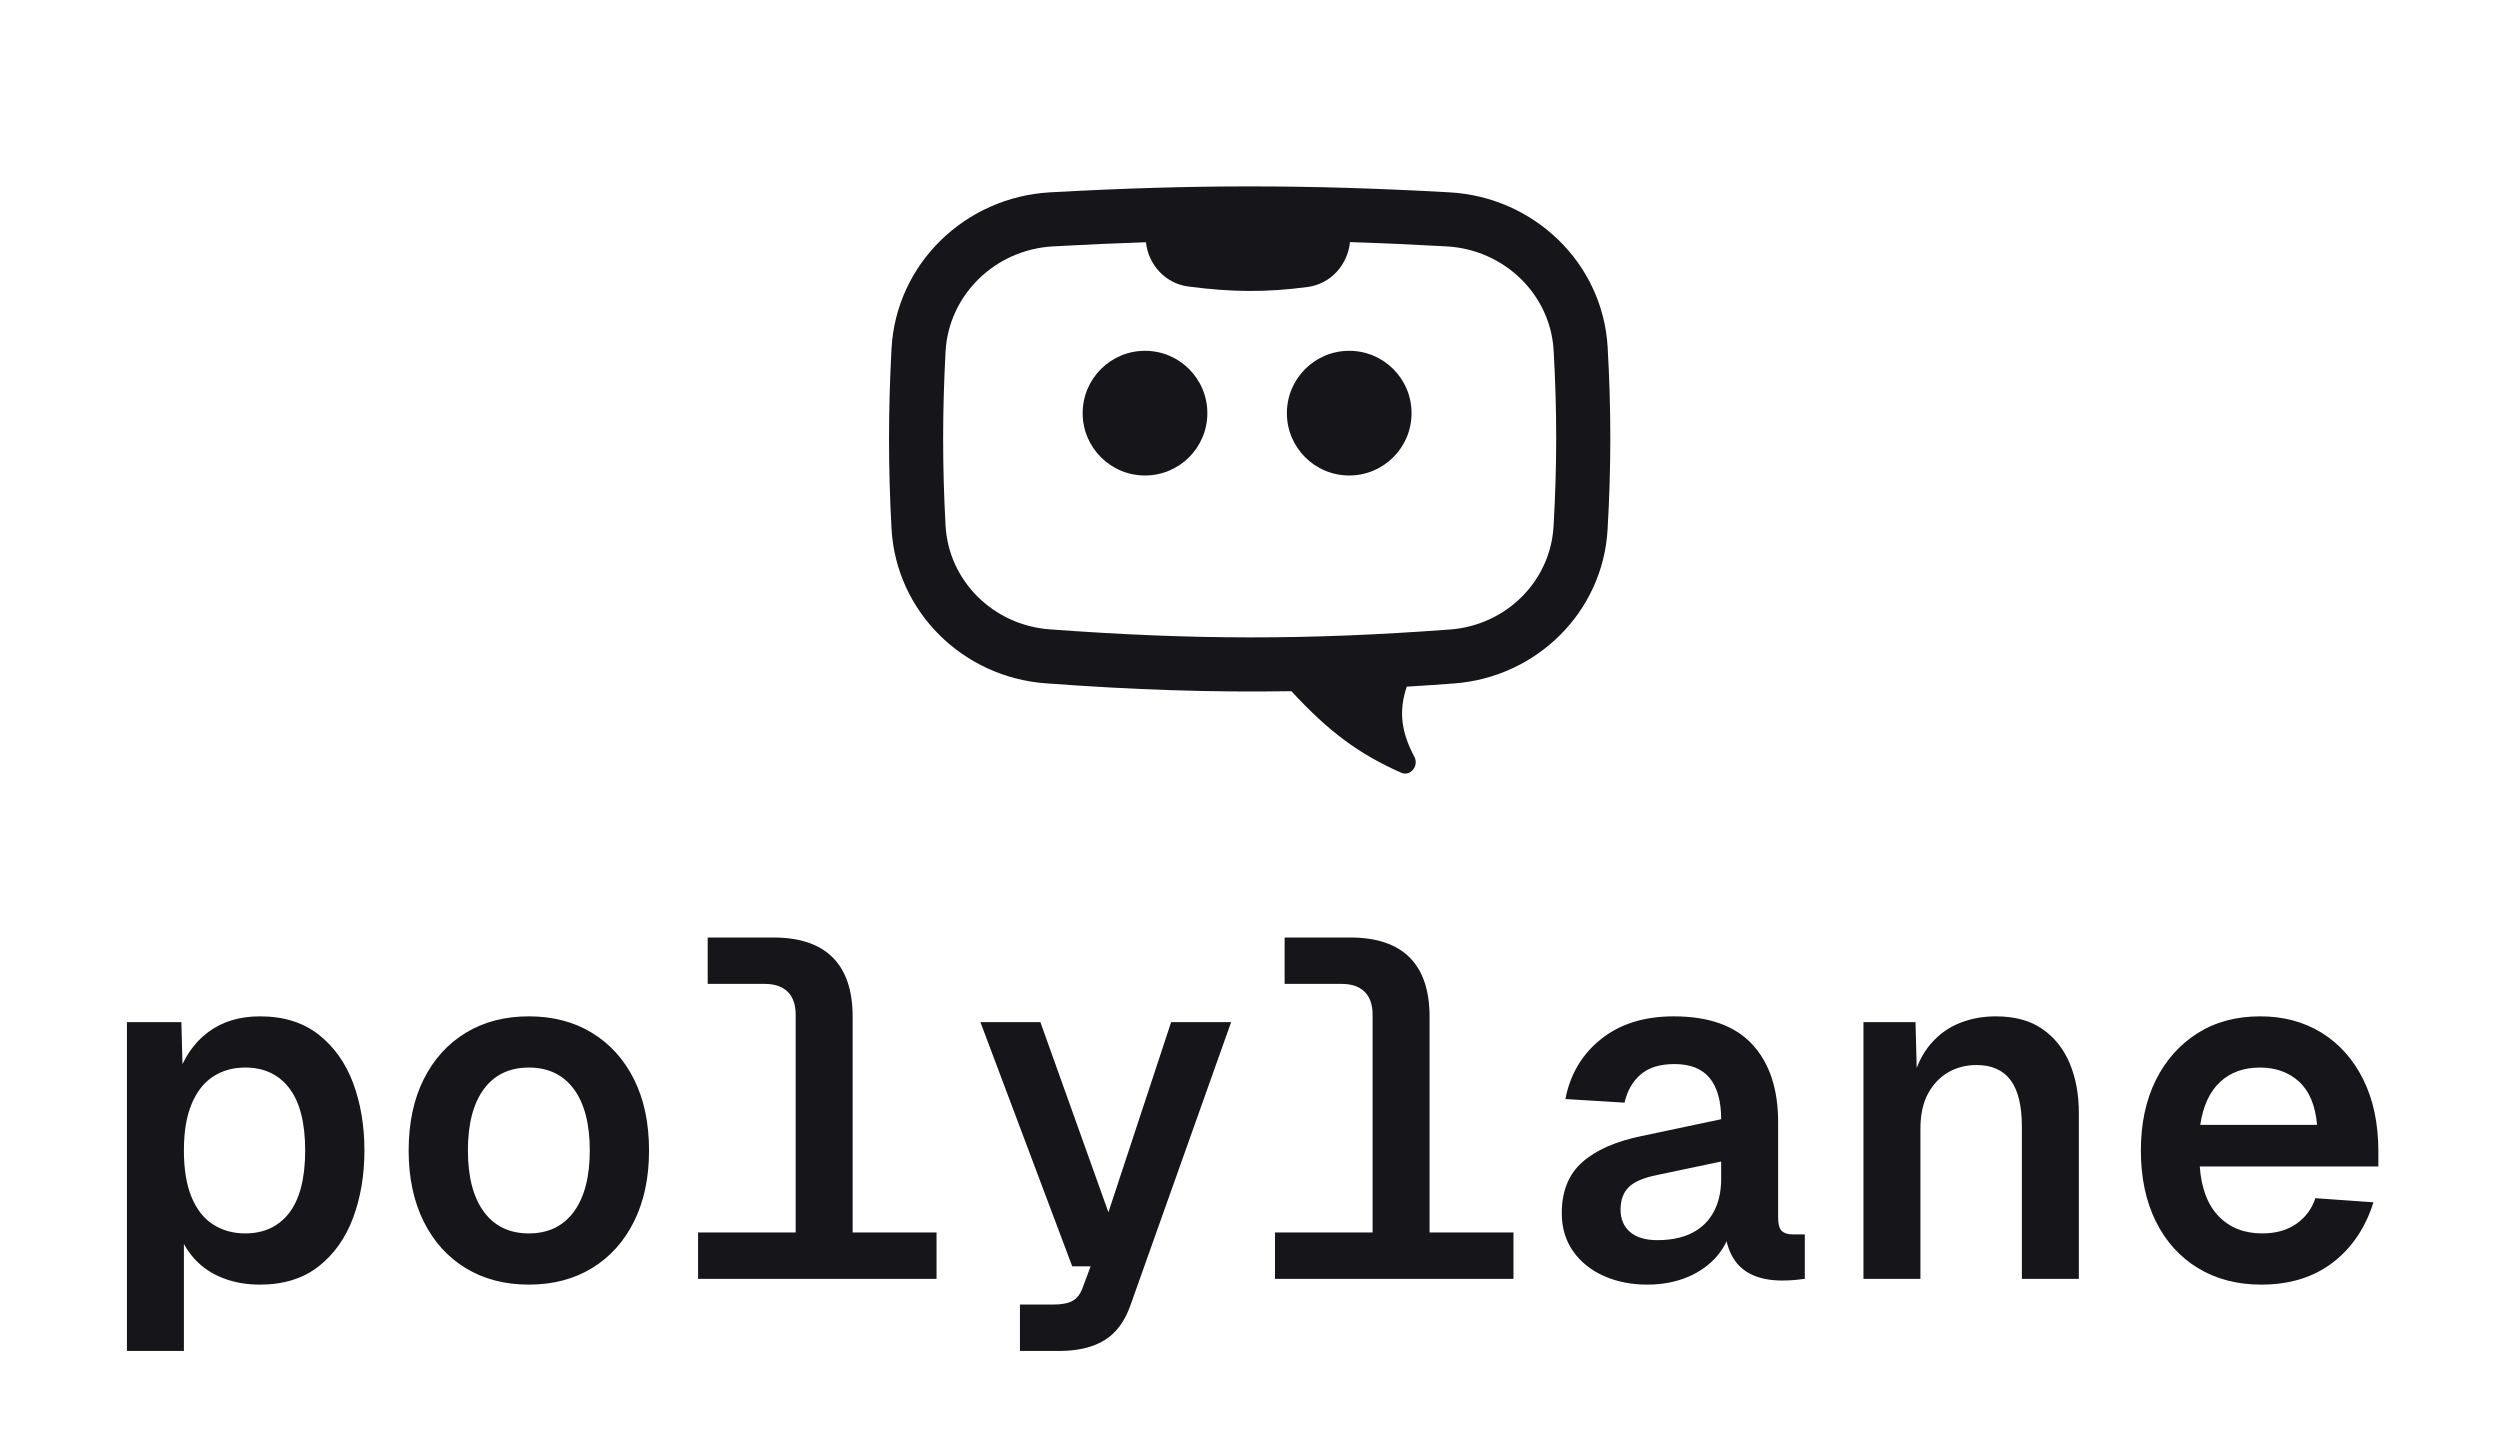
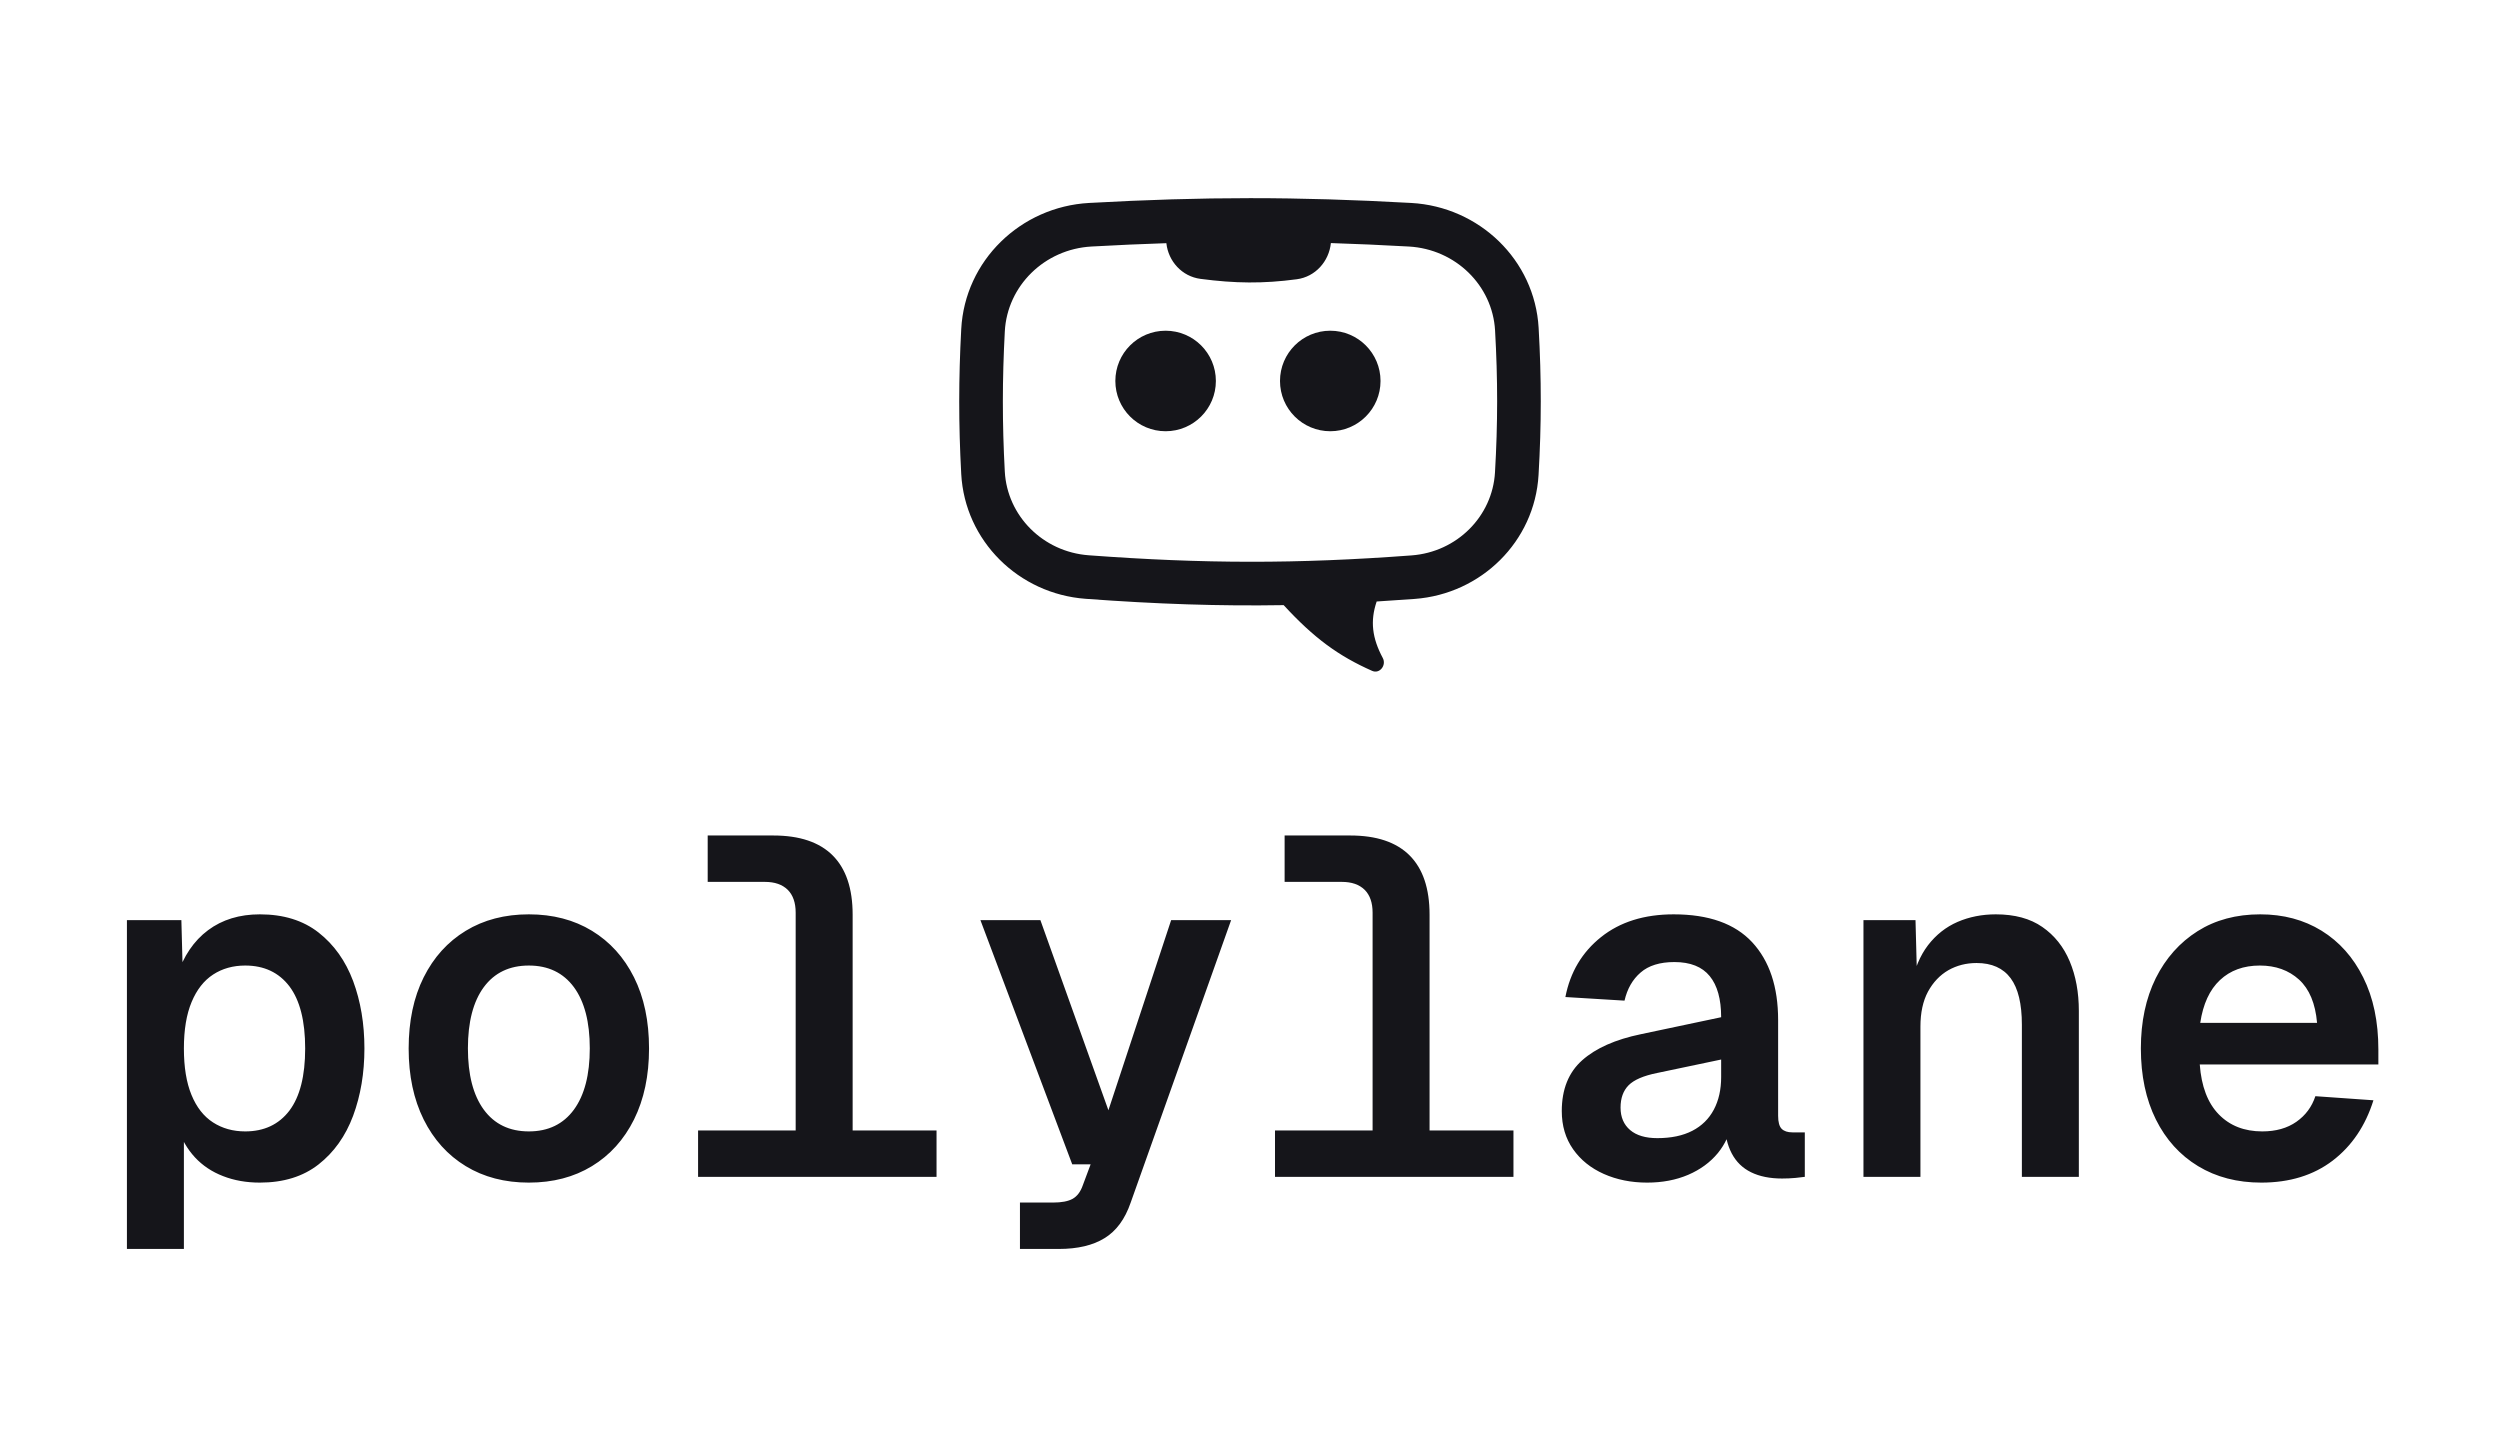
<svg xmlns="http://www.w3.org/2000/svg" width="208" height="120.4" viewBox="0 0 208 120.4" fill="none">
-   <g transform="translate(72.00,8) scale(0.089385) translate(-120,-120)">
+   <g transform="translate(78.222,10.433) scale(0.072067) translate(-120,-120)">
    <path fill="#15151a" fill-rule="evenodd" d="M381.142 255.979C353.262 256.882 324.664 258.165 294.739 259.828C240.319 262.852 197.432 305.379 194.635 357.744C191.659 413.446 191.596 463.816 194.618 519.68C197.379 570.729 238.619 612.379 291.522 616.294C424.628 626.144 531.099 626.37 664.216 616.432C716.652 612.517 757.575 571.322 760.527 520.692C763.828 464.081 763.824 413.076 760.619 356.673C757.677 304.896 715.104 262.861 661.009 259.838C629.813 258.094 600.063 256.769 571.071 255.861C568.898 277.025 553.17 294.761 531.729 297.623C492.693 302.833 460.623 302.444 420.534 297.184C399.233 294.389 383.392 276.96 381.142 255.979ZM291.944 209.528C212.897 213.921 148.553 276.001 144.329 355.057C141.26 412.512 141.192 464.688 144.314 522.401C148.496 599.706 210.597 660.82 287.804 666.534C369.848 672.605 442.16 675.087 516.559 673.853C551.603 711.938 579.891 732.555 618.741 749.748C627.403 753.581 635.458 743.223 630.988 734.873C618.661 711.839 616.267 692.195 623.929 669.646C638.33 668.78 652.985 667.788 667.966 666.669C744.641 660.945 806.343 600.383 810.819 523.625C814.234 465.063 814.229 412.124 810.915 353.815C806.453 275.298 742.341 213.928 663.821 209.539C531.36 202.135 424.263 202.176 291.944 209.528Z" />
    <path fill="#15151a" d="M438.296 415.062C438.296 447.11 412.316 473.09 380.269 473.09C348.221 473.09 322.242 447.11 322.242 415.062C322.242 383.015 348.221 357.035 380.269 357.035C412.316 357.035 438.296 383.015 438.296 415.062Z" />
    <path fill="#15151a" d="M570.358 473.09C602.405 473.09 628.385 447.11 628.385 415.062C628.385 383.015 602.405 357.035 570.358 357.035C538.31 357.035 512.331 383.015 512.331 415.062C512.331 447.11 538.31 473.09 570.358 473.09Z" />
  </g>
-   <path transform="translate(8.00,106.40)" d="M2.56 6V-21.36H7.09L7.22 -16.46L6.72 -16.7Q7.54 -19.2 9.31 -20.52Q11.08 -21.84 13.62 -21.84Q16.57 -21.84 18.5 -20.33Q20.43 -18.82 21.38 -16.29Q22.32 -13.76 22.32 -10.68Q22.32 -7.62 21.38 -5.08Q20.43 -2.54 18.5 -1.03Q16.57 0.48 13.62 0.48Q11.94 0.48 10.56 -0.06Q9.18 -0.59 8.22 -1.62Q7.26 -2.66 6.75 -4.16L7.3 -4.7V6ZM12.4 -3.78Q14.76 -3.78 16.08 -5.51Q17.39 -7.25 17.39 -10.68Q17.39 -14.11 16.08 -15.85Q14.76 -17.58 12.4 -17.58Q10.88 -17.58 9.73 -16.83Q8.58 -16.08 7.94 -14.54Q7.3 -13.01 7.3 -10.68Q7.3 -8.35 7.93 -6.82Q8.56 -5.28 9.72 -4.53Q10.88 -3.78 12.4 -3.78Z M36 0.48Q33 0.48 30.75 -0.89Q28.5 -2.26 27.25 -4.77Q26 -7.29 26 -10.67Q26 -14.1 27.25 -16.6Q28.5 -19.1 30.75 -20.47Q33 -21.84 36 -21.84Q39 -21.84 41.25 -20.47Q43.5 -19.1 44.75 -16.6Q46 -14.1 46 -10.68Q46 -7.29 44.75 -4.77Q43.5 -2.26 41.25 -0.89Q39 0.48 36 0.48ZM36 -3.78Q38.42 -3.78 39.75 -5.59Q41.07 -7.4 41.07 -10.69Q41.07 -13.98 39.75 -15.78Q38.42 -17.58 36 -17.58Q33.58 -17.58 32.25 -15.78Q30.93 -13.98 30.93 -10.69Q30.93 -7.4 32.25 -5.59Q33.58 -3.78 36 -3.78Z M58.2 -1.36V-21.98Q58.2 -23.22 57.54 -23.88Q56.87 -24.54 55.64 -24.54H50.88V-28.4H56.34Q59.62 -28.4 61.28 -26.74Q62.94 -25.08 62.94 -21.81V-1.36ZM50.08 0V-3.86H69.92V0Z M76.86 6V2.14H79.61Q80.68 2.14 81.24 1.83Q81.81 1.51 82.09 0.7L82.74 -1.04H81.21L73.57 -21.36H78.56L84.22 -5.54L89.44 -21.36H94.43L86.07 2.15Q85.36 4.21 83.9 5.1Q82.45 6 80.09 6Z M106.2 -1.36V-21.98Q106.2 -23.22 105.54 -23.88Q104.87 -24.54 103.64 -24.54H98.88V-28.4H104.34Q107.62 -28.4 109.28 -26.74Q110.94 -25.08 110.94 -21.81V-1.36ZM98.08 0V-3.86H117.92V0Z M129.04 0.48Q127.06 0.48 125.44 -0.24Q123.82 -0.96 122.88 -2.3Q121.94 -3.64 121.94 -5.47Q121.94 -8.19 123.64 -9.7Q125.34 -11.21 128.53 -11.87L135.2 -13.28Q135.2 -15.54 134.25 -16.7Q133.3 -17.87 131.31 -17.87Q129.5 -17.87 128.5 -17Q127.5 -16.14 127.16 -14.66L122.24 -14.96Q122.84 -18.06 125.21 -19.95Q127.58 -21.84 131.25 -21.84Q135.62 -21.84 137.78 -19.52Q139.94 -17.19 139.94 -13.04V-5.07Q139.94 -4.29 140.24 -3.99Q140.54 -3.7 141.12 -3.7H142.16V0Q141.92 0.04 141.38 0.09Q140.83 0.14 140.27 0.14Q138.75 0.14 137.69 -0.38Q136.63 -0.9 136.08 -1.95Q135.53 -3 135.47 -4.54H136.08Q135.86 -3.12 134.92 -1.97Q133.97 -0.82 132.46 -0.17Q130.94 0.48 129.04 0.48ZM129.89 -3.22Q131.62 -3.22 132.8 -3.83Q133.98 -4.44 134.59 -5.59Q135.2 -6.74 135.2 -8.3V-9.76L129.87 -8.64Q128.18 -8.3 127.5 -7.62Q126.83 -6.94 126.83 -5.76Q126.83 -4.57 127.63 -3.89Q128.42 -3.22 129.89 -3.22Z M147.04 0V-21.36H151.37L151.52 -15.66L151.02 -15.94Q151.41 -17.96 152.41 -19.27Q153.42 -20.58 154.87 -21.21Q156.33 -21.84 158.05 -21.84Q160.41 -21.84 161.92 -20.79Q163.44 -19.74 164.2 -17.93Q164.96 -16.12 164.96 -13.8V0H160.22V-12.66Q160.22 -15.26 159.29 -16.52Q158.35 -17.79 156.45 -17.79Q155.16 -17.79 154.1 -17.19Q153.05 -16.58 152.41 -15.41Q151.78 -14.24 151.78 -12.5V0Z M180.14 0.48Q177.14 0.48 174.88 -0.89Q172.62 -2.26 171.37 -4.77Q170.12 -7.29 170.12 -10.68Q170.12 -14.02 171.36 -16.53Q172.61 -19.03 174.84 -20.44Q177.06 -21.84 180.05 -21.84Q182.94 -21.84 185.15 -20.48Q187.37 -19.11 188.62 -16.59Q189.88 -14.07 189.88 -10.59V-9.35H175.02Q175.22 -6.62 176.6 -5.2Q177.98 -3.78 180.22 -3.78Q181.92 -3.78 183.06 -4.58Q184.2 -5.38 184.64 -6.71L189.47 -6.37Q188.47 -3.18 186.08 -1.35Q183.68 0.48 180.14 0.48ZM175.06 -12.81H184.78Q184.57 -15.23 183.28 -16.41Q181.99 -17.58 180.02 -17.58Q177.99 -17.58 176.7 -16.37Q175.41 -15.16 175.06 -12.81Z" fill="#15151a" />
+   <path transform="translate(8.00,97.913)" d="M2.56 6V-21.36H7.09L7.22 -16.46L6.72 -16.7Q7.54 -19.2 9.31 -20.52Q11.08 -21.84 13.62 -21.84Q16.57 -21.84 18.5 -20.33Q20.43 -18.82 21.38 -16.29Q22.32 -13.76 22.32 -10.68Q22.32 -7.62 21.38 -5.08Q20.43 -2.54 18.5 -1.03Q16.57 0.48 13.62 0.48Q11.94 0.48 10.56 -0.06Q9.18 -0.59 8.22 -1.62Q7.26 -2.66 6.75 -4.16L7.3 -4.7V6ZM12.4 -3.78Q14.76 -3.78 16.08 -5.51Q17.39 -7.25 17.39 -10.68Q17.39 -14.11 16.08 -15.85Q14.76 -17.58 12.4 -17.58Q10.88 -17.58 9.73 -16.83Q8.58 -16.08 7.94 -14.54Q7.3 -13.01 7.3 -10.68Q7.3 -8.35 7.93 -6.82Q8.56 -5.28 9.72 -4.53Q10.88 -3.78 12.4 -3.78Z M36 0.48Q33 0.48 30.75 -0.89Q28.5 -2.26 27.25 -4.77Q26 -7.29 26 -10.67Q26 -14.1 27.25 -16.6Q28.5 -19.1 30.75 -20.47Q33 -21.84 36 -21.84Q39 -21.84 41.25 -20.47Q43.5 -19.1 44.75 -16.6Q46 -14.1 46 -10.68Q46 -7.29 44.75 -4.77Q43.5 -2.26 41.25 -0.89Q39 0.48 36 0.48ZM36 -3.78Q38.42 -3.78 39.75 -5.59Q41.07 -7.4 41.07 -10.69Q41.07 -13.98 39.75 -15.78Q38.42 -17.58 36 -17.58Q33.58 -17.58 32.25 -15.78Q30.93 -13.98 30.93 -10.69Q30.93 -7.4 32.25 -5.59Q33.58 -3.78 36 -3.78Z M58.2 -1.36V-21.98Q58.2 -23.22 57.54 -23.88Q56.87 -24.54 55.64 -24.54H50.88V-28.4H56.34Q59.62 -28.4 61.28 -26.74Q62.94 -25.08 62.94 -21.81V-1.36ZM50.08 0V-3.86H69.92V0Z M76.86 6V2.14H79.61Q80.68 2.14 81.24 1.83Q81.81 1.51 82.09 0.7L82.74 -1.04H81.21L73.57 -21.36H78.56L84.22 -5.54L89.44 -21.36H94.43L86.07 2.15Q85.36 4.21 83.9 5.1Q82.45 6 80.09 6Z M106.2 -1.36V-21.98Q106.2 -23.22 105.54 -23.88Q104.87 -24.54 103.64 -24.54H98.88V-28.4H104.34Q107.62 -28.4 109.28 -26.74Q110.94 -25.08 110.94 -21.81V-1.36ZM98.08 0V-3.86H117.92V0Z M129.04 0.48Q127.06 0.48 125.44 -0.24Q123.82 -0.96 122.88 -2.3Q121.94 -3.64 121.94 -5.47Q121.94 -8.19 123.64 -9.7Q125.34 -11.21 128.53 -11.87L135.2 -13.28Q135.2 -15.54 134.25 -16.7Q133.3 -17.87 131.31 -17.87Q129.5 -17.87 128.5 -17Q127.5 -16.14 127.16 -14.66L122.24 -14.96Q122.84 -18.06 125.21 -19.95Q127.58 -21.84 131.25 -21.84Q135.62 -21.84 137.78 -19.52Q139.94 -17.19 139.94 -13.04V-5.07Q139.94 -4.29 140.24 -3.99Q140.54 -3.7 141.12 -3.7H142.16V0Q141.92 0.04 141.38 0.09Q140.83 0.14 140.27 0.14Q138.75 0.14 137.69 -0.38Q136.63 -0.9 136.08 -1.95Q135.53 -3 135.47 -4.54H136.08Q135.86 -3.12 134.92 -1.97Q133.97 -0.82 132.46 -0.17Q130.94 0.48 129.04 0.48ZM129.89 -3.22Q131.62 -3.22 132.8 -3.83Q133.98 -4.44 134.59 -5.59Q135.2 -6.74 135.2 -8.3V-9.76L129.87 -8.64Q128.18 -8.3 127.5 -7.62Q126.83 -6.94 126.83 -5.76Q126.83 -4.57 127.63 -3.89Q128.42 -3.22 129.89 -3.22Z M147.04 0V-21.36H151.37L151.52 -15.66L151.02 -15.94Q151.41 -17.96 152.41 -19.27Q153.42 -20.58 154.87 -21.21Q156.33 -21.84 158.05 -21.84Q160.41 -21.84 161.92 -20.79Q163.44 -19.74 164.2 -17.93Q164.96 -16.12 164.96 -13.8V0H160.22V-12.66Q160.22 -15.26 159.29 -16.52Q158.35 -17.79 156.45 -17.79Q155.16 -17.79 154.1 -17.19Q153.05 -16.58 152.41 -15.41Q151.78 -14.24 151.78 -12.5V0Z M180.14 0.48Q177.14 0.48 174.88 -0.89Q172.62 -2.26 171.37 -4.77Q170.12 -7.29 170.12 -10.68Q170.12 -14.02 171.36 -16.53Q172.61 -19.03 174.84 -20.44Q177.06 -21.84 180.05 -21.84Q182.94 -21.84 185.15 -20.48Q187.37 -19.11 188.62 -16.59Q189.88 -14.07 189.88 -10.59V-9.35H175.02Q175.22 -6.62 176.6 -5.2Q177.98 -3.78 180.22 -3.78Q181.92 -3.78 183.06 -4.58Q184.2 -5.38 184.64 -6.71L189.47 -6.37Q188.47 -3.18 186.08 -1.35Q183.68 0.48 180.14 0.48ZM175.06 -12.81H184.78Q184.57 -15.23 183.28 -16.41Q181.99 -17.58 180.02 -17.58Q177.99 -17.58 176.7 -16.37Q175.41 -15.16 175.06 -12.81Z" fill="#15151a" />
</svg>
